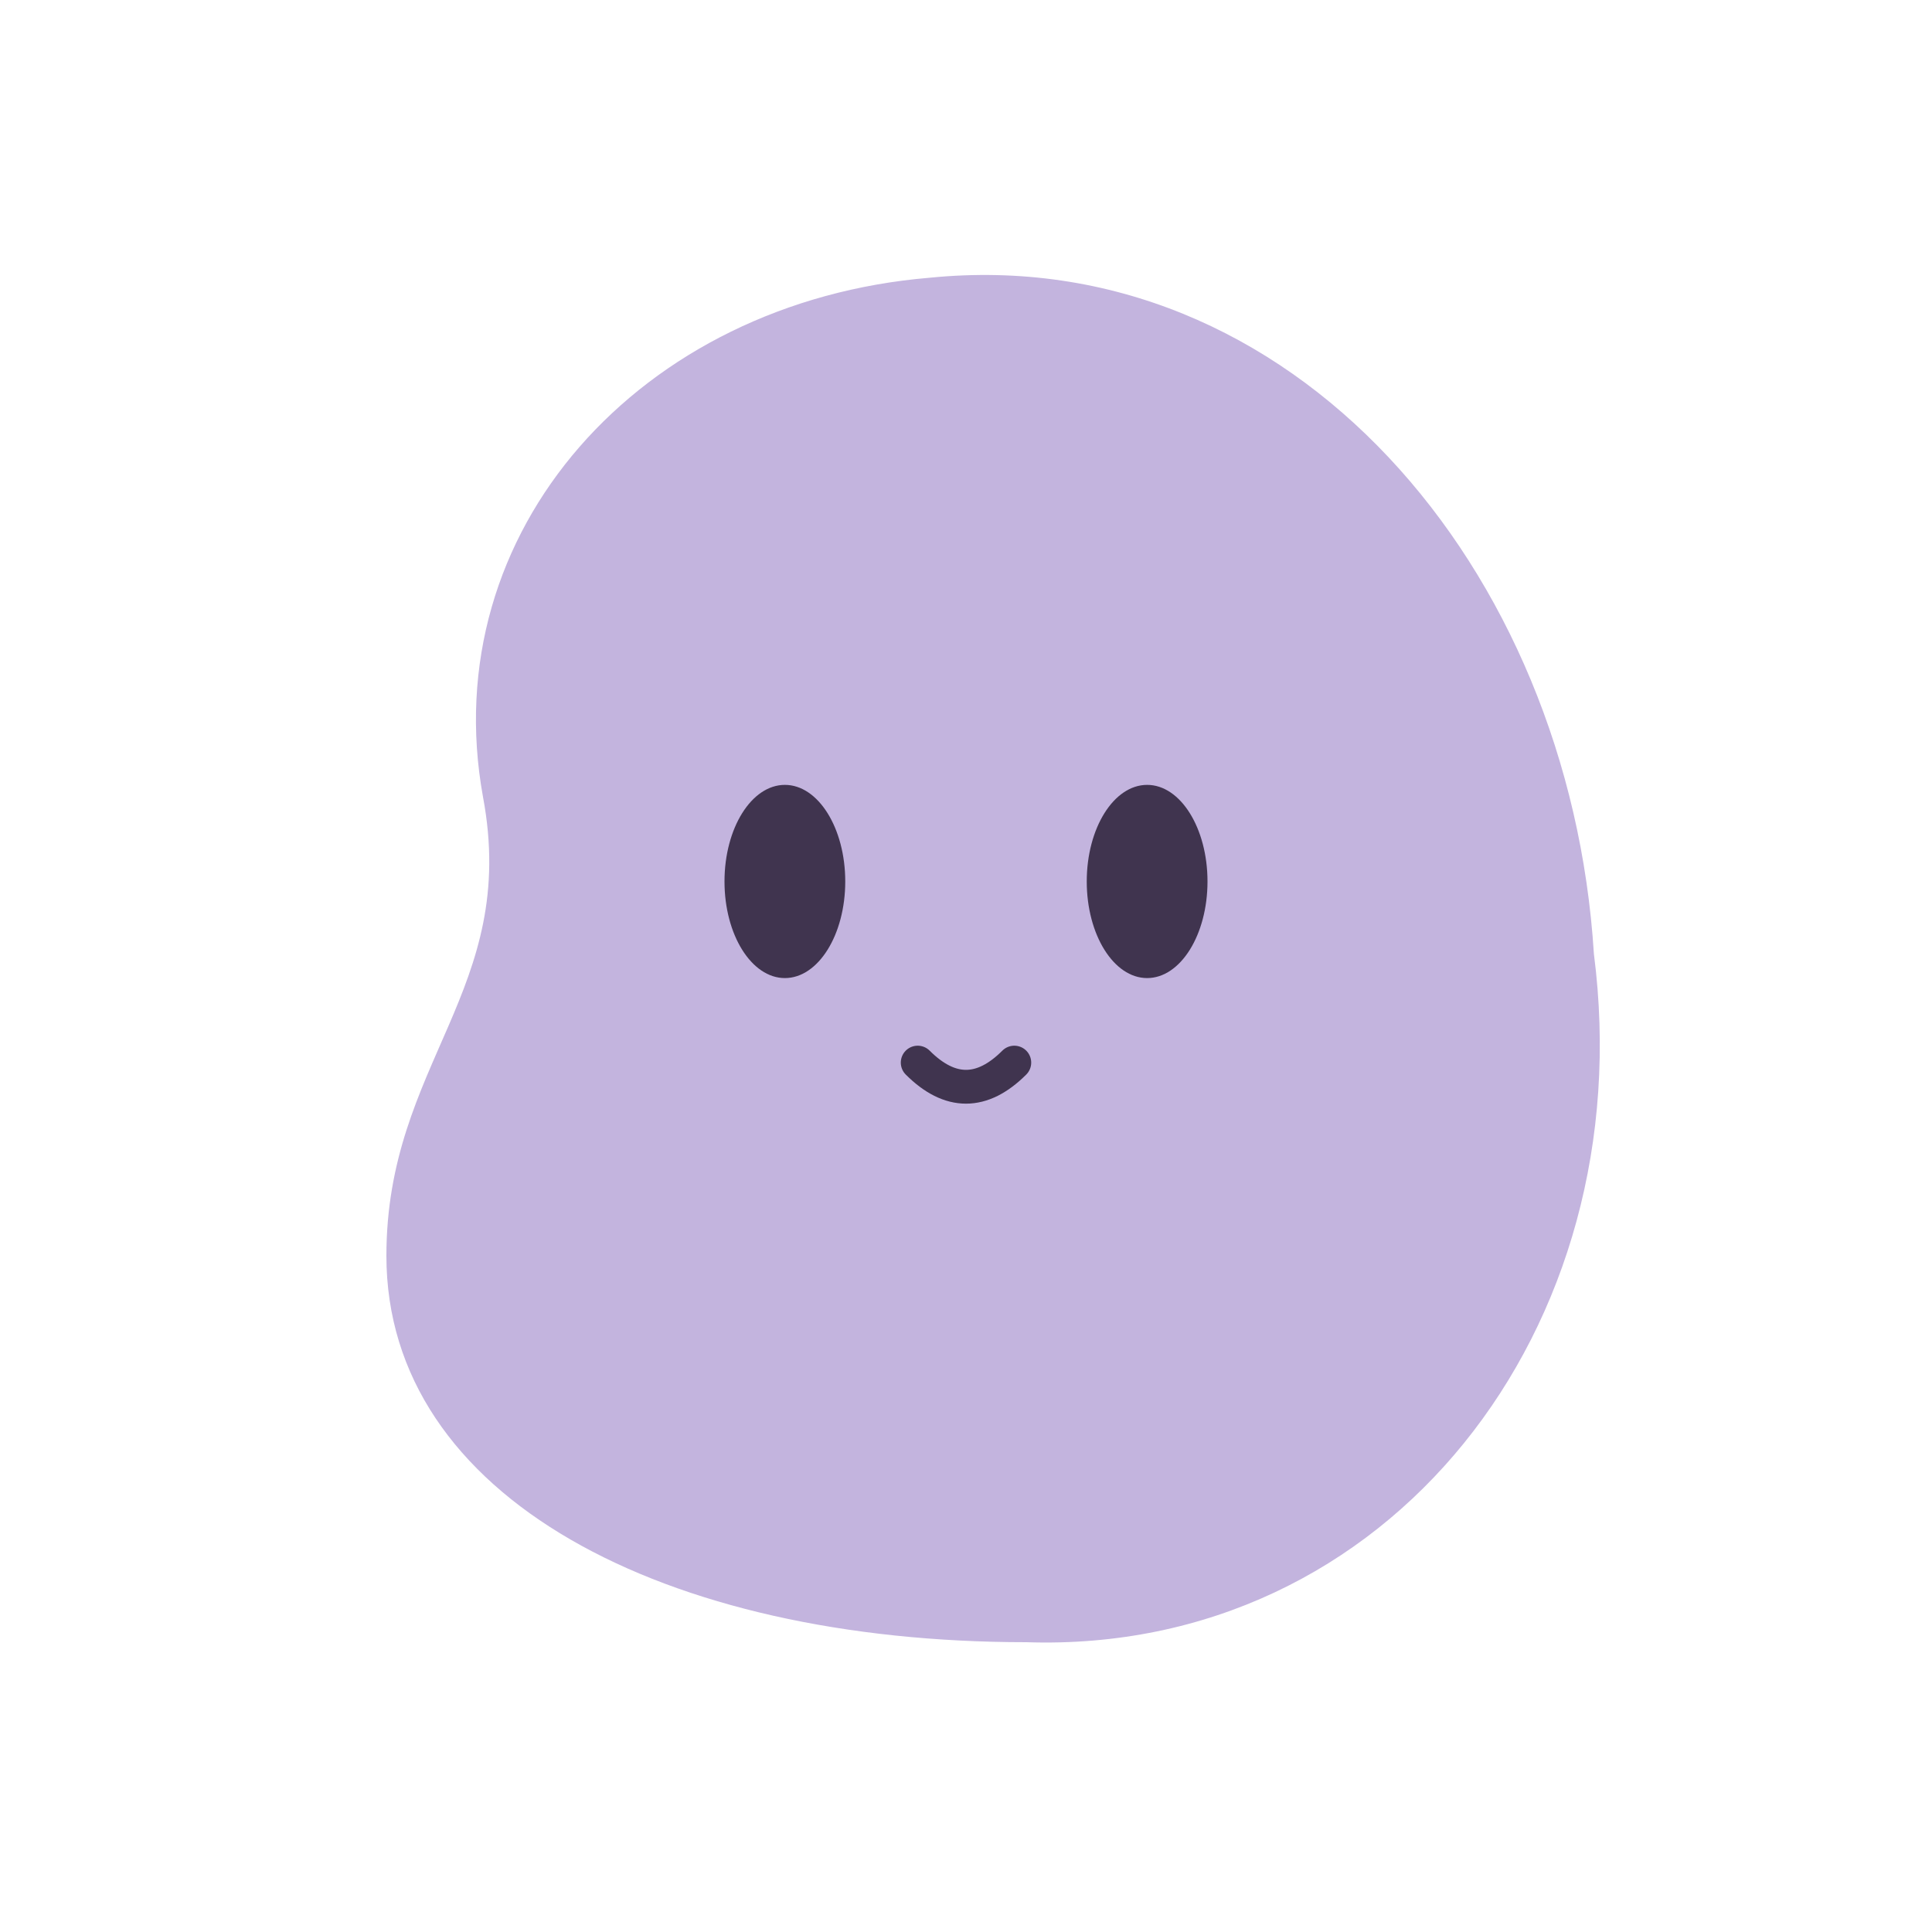
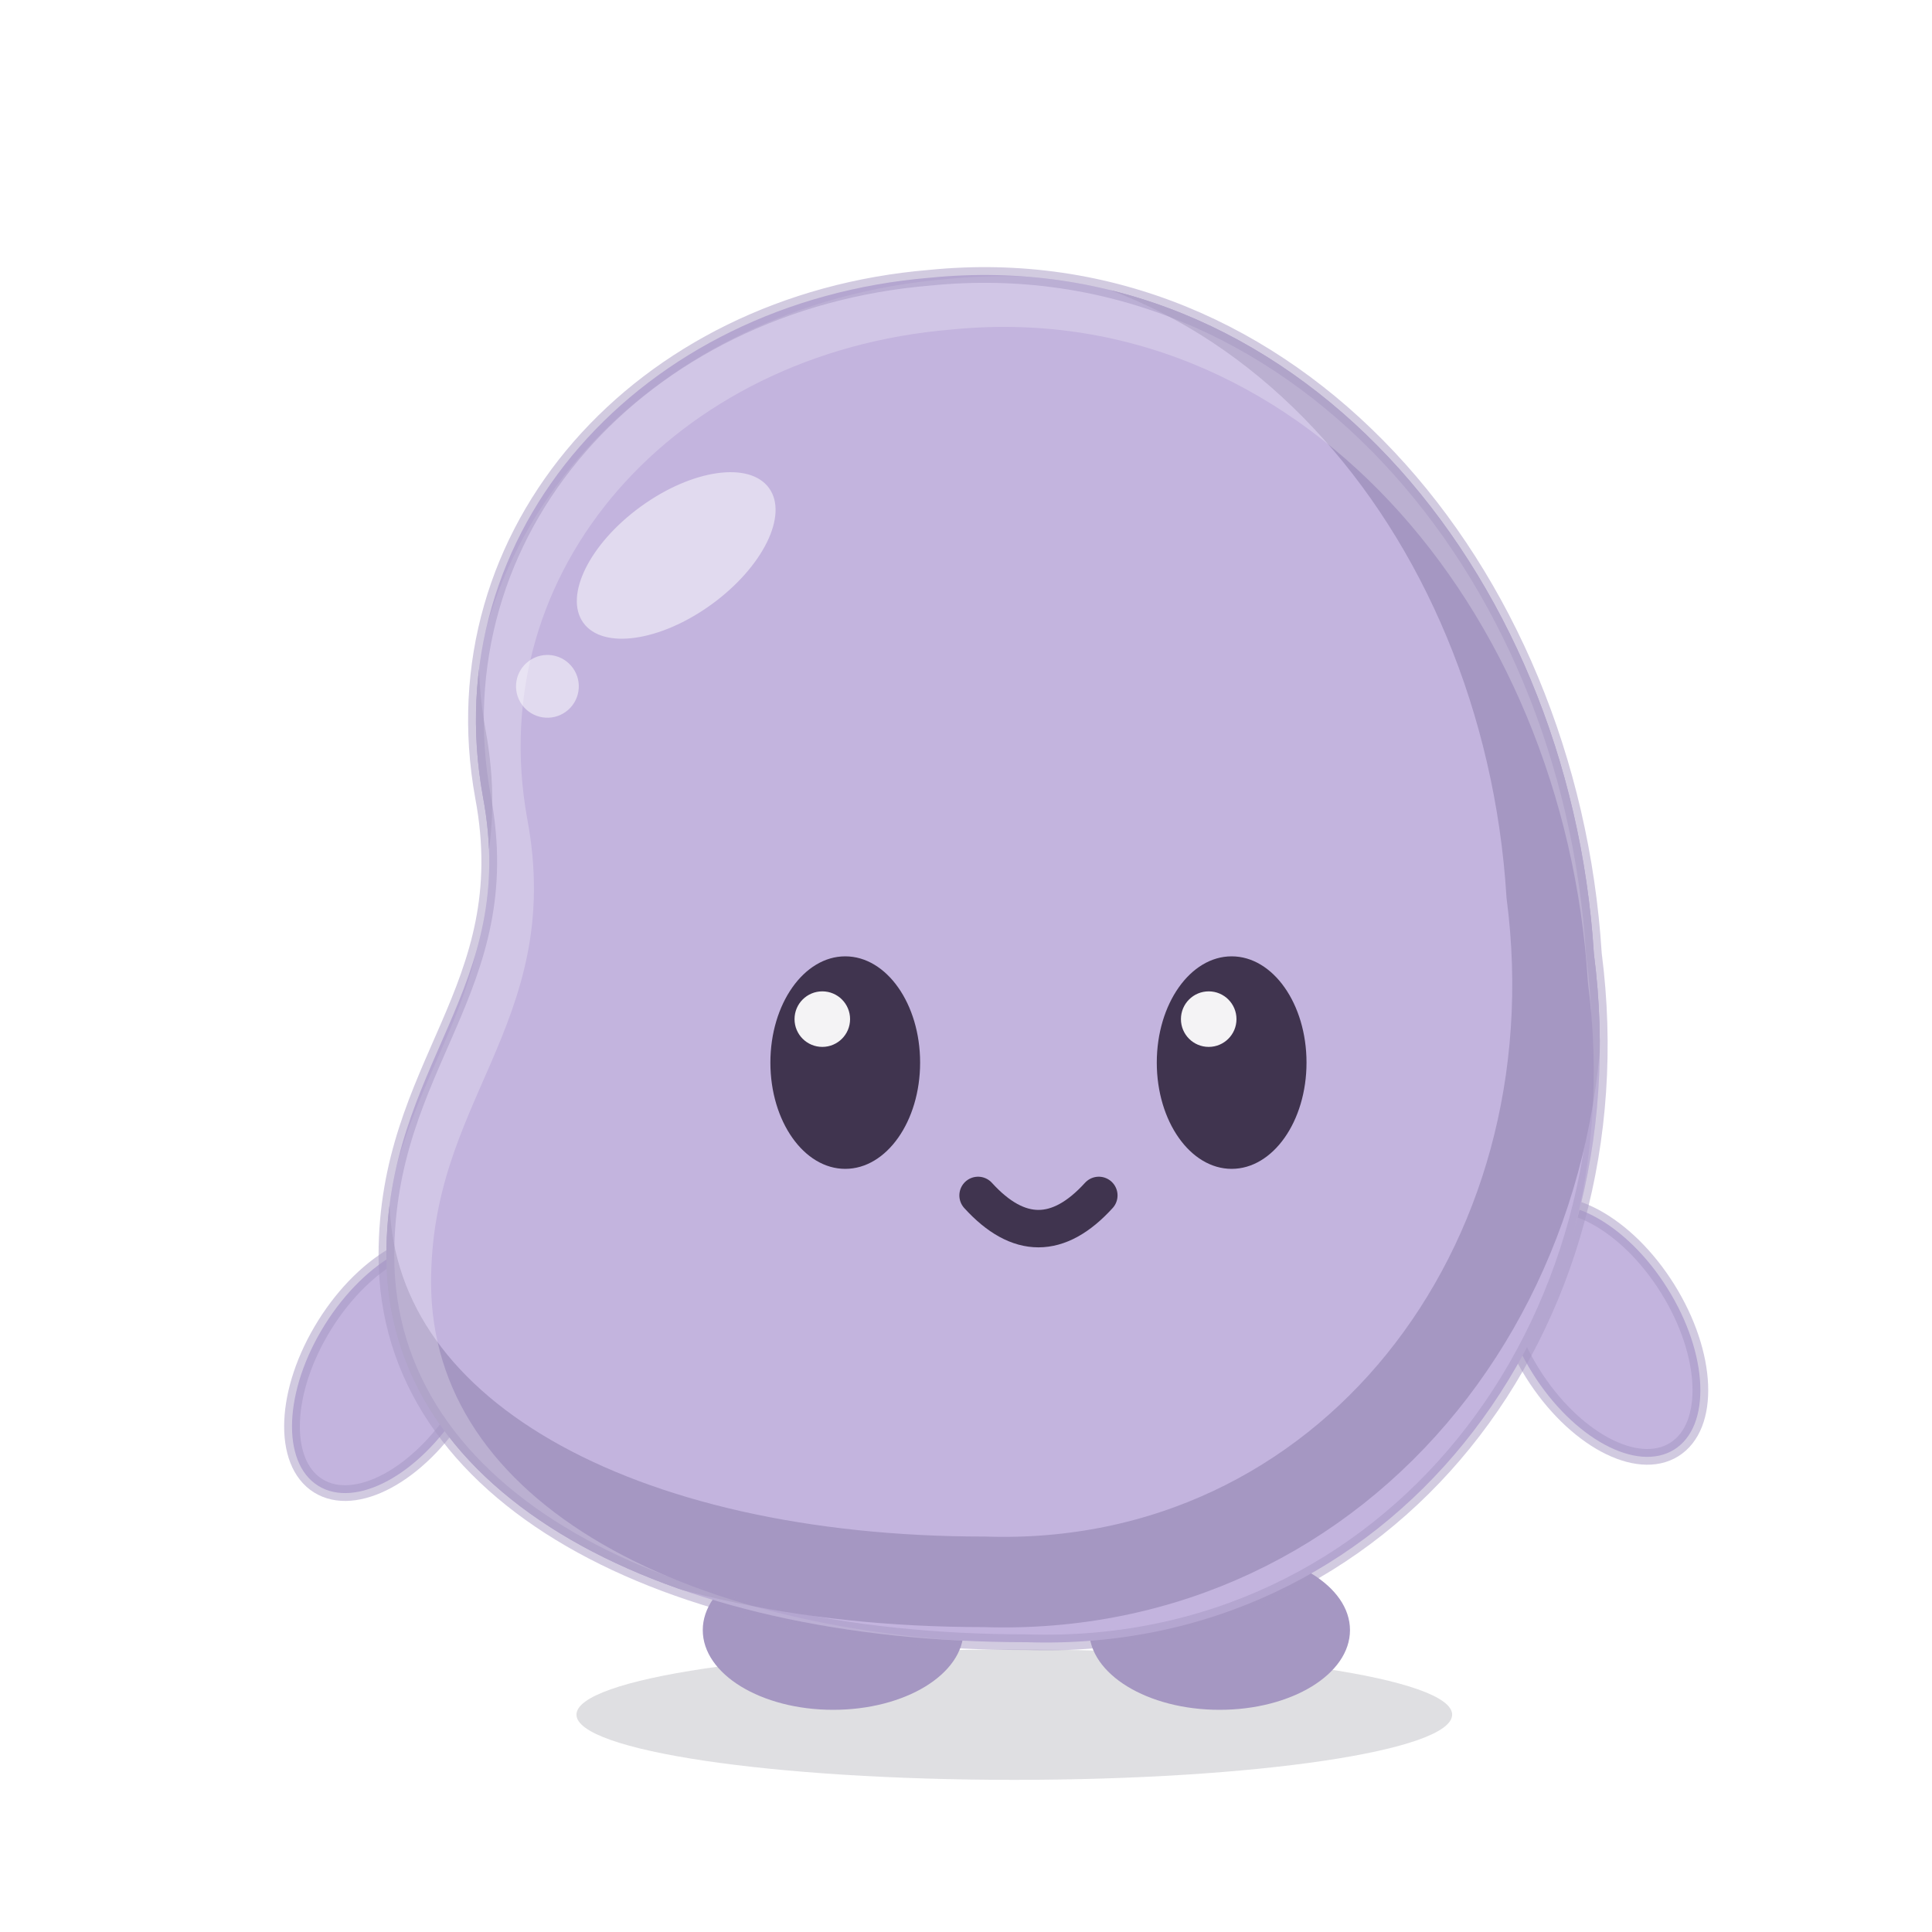
- <svg xmlns="http://www.w3.org/2000/svg" viewBox="0 0 160 160" data-preset="ohmybuddy-jelly" role="img" aria-label="OhMyBuddy 果冻" style="">
-   <g fill="rgb(0, 0, 0)" stroke="none" stroke-width="1px" stroke-linecap="butt" stroke-linejoin="miter" opacity="1">
-     <g fill="rgb(0, 0, 0)" stroke="none" stroke-width="1px" stroke-linecap="butt" stroke-linejoin="miter" opacity="1">
-       <path d="M77 23C107 20 130 47 132 79C136 110 115 137 85 136C55 136 32 124 32 104C32 88 43 82 40 66C36 44 53 25 77 23Z" fill="rgb(195, 180, 222)" stroke="none" stroke-width="1px" stroke-linecap="butt" stroke-linejoin="miter" opacity="1" />
-       <g transform="translate(80 73) scale(1)" fill="rgb(0, 0, 0)" stroke="none" stroke-width="1px" stroke-linecap="butt" stroke-linejoin="miter" opacity="1">
-         <g fill="rgb(64, 52, 79)" stroke="none" stroke-width="1px" stroke-linecap="butt" stroke-linejoin="miter" opacity="1">
-           <g fill="rgb(64, 52, 79)" stroke="none" stroke-width="1px" stroke-linecap="butt" stroke-linejoin="miter" opacity="1">
-             <ellipse cx="-15" cy="0" rx="5" ry="8" fill="rgb(64, 52, 79)" stroke="none" stroke-width="1px" stroke-linecap="butt" stroke-linejoin="miter" opacity="1" />
-             <ellipse cx="15" cy="0" rx="5" ry="8" fill="rgb(64, 52, 79)" stroke="none" stroke-width="1px" stroke-linecap="butt" stroke-linejoin="miter" opacity="1" />
+ <svg xmlns="http://www.w3.org/2000/svg" viewBox="0 0 160 160" data-preset="ohmybuddy-jelly" role="img" aria-label="OhMyBuddy 果冻">
+   <ellipse cx="84" cy="142" rx="36.26" ry="5.4" opacity="0.14" fill="rgb(23, 21, 43)" />
+   <g>
+     <g>
+       <g>
+         <g>
+           <g>
+             <ellipse cx="37" cy="114.5" rx="6.6" ry="11.6" transform="rotate(32 37 106)" fill="rgb(195, 180, 222)" stroke="rgba(165, 151, 194, 0.5)" stroke-width="1.3" />
          </g>
-           <path d="M-4 15Q0 19 4 15" fill="none" stroke="rgb(64, 52, 79)" stroke-width="2.8px" stroke-linecap="round" stroke-linejoin="miter" opacity="1" />
+           <g>
+             <ellipse cx="128" cy="111.5" rx="6.6" ry="11.6" transform="rotate(-32 128 103)" fill="rgb(195, 180, 222)" stroke="rgba(165, 151, 194, 0.5)" stroke-width="1.3" />
+           </g>
+           <ellipse cx="69" cy="135" rx="10.8" ry="6.6" fill="rgb(165, 151, 194)" />
+           <ellipse cx="101" cy="135" rx="10.8" ry="6.6" fill="rgb(165, 151, 194)" />
        </g>
+         <clipPath id="avatar-clip">
+           <path d="M77 23C107 20 130 47 132 79C136 110 115 137 85 136C55 136 32 124 32 104C32 88 43 82 40 66C36 44 53 25 77 23Z" />
+         </clipPath>
+         <g clip-path="url(#avatar-clip)">
+           <path d="M77 23C107 20 130 47 132 79C136 110 115 137 85 136C55 136 32 124 32 104C32 88 43 82 40 66C36 44 53 25 77 23Z" fill="rgb(195, 180, 222)" />
+           <path d="M77 23C107 20 130 47 132 79C136 110 115 137 85 136C55 136 32 124 32 104C32 88 43 82 40 66C36 44 53 25 77 23Z" transform="translate(-3.5 -5)" fill="none" stroke="rgb(165, 151, 194)" stroke-width="7.5" />
+           <path d="M77 23C107 20 130 47 132 79C136 110 115 137 85 136C55 136 32 124 32 104C32 88 43 82 40 66C36 44 53 25 77 23Z" transform="translate(1.6 2.2)" opacity="0.24" fill="none" stroke="rgb(255, 255, 255)" stroke-width="4.2" />
+           <g transform="translate(56 46) rotate(-36)" opacity="0.5">
+             <ellipse cx="0" cy="0" rx="9.5" ry="5" fill="rgb(255, 255, 255)" />
+             <circle cx="-15" cy="2.5" r="2.6" fill="rgb(255, 255, 255)" />
+           </g>
+         </g>
+         <path d="M77 23C107 20 130 47 132 79C136 110 115 137 85 136C55 136 32 124 32 104C32 88 43 82 40 66C36 44 53 25 77 23Z" opacity="0.5" fill="none" stroke="rgb(165, 151, 194)" stroke-width="1.3" />
+         <g transform="translate(86 88) scale(1)">
+           <g>
+             <g>
+               <g>
+                 <g>
+                   <ellipse cx="-16" cy="0" rx="6.2" ry="8.8" fill="rgb(64, 52, 79)" />
+                   <circle cx="-17.9" cy="-3.6" r="2.3" opacity="0.94" fill="rgb(255, 255, 255)" />
+                 </g>
+                 <g>
+                   <ellipse cx="16" cy="0" rx="6.2" ry="8.8" fill="rgb(64, 52, 79)" />
+                   <circle cx="14.1" cy="-3.6" r="2.3" opacity="0.94" fill="rgb(255, 255, 255)" />
+                 </g>
+               </g>
+               <path d="M-5 11Q0 16.5 5 11" fill="none" stroke="rgb(64, 52, 79)" stroke-width="3.1" stroke-linecap="round" stroke-linejoin="round" />
+             </g>
+           </g>
+         </g>
+         <g />
      </g>
    </g>
  </g>
</svg>
